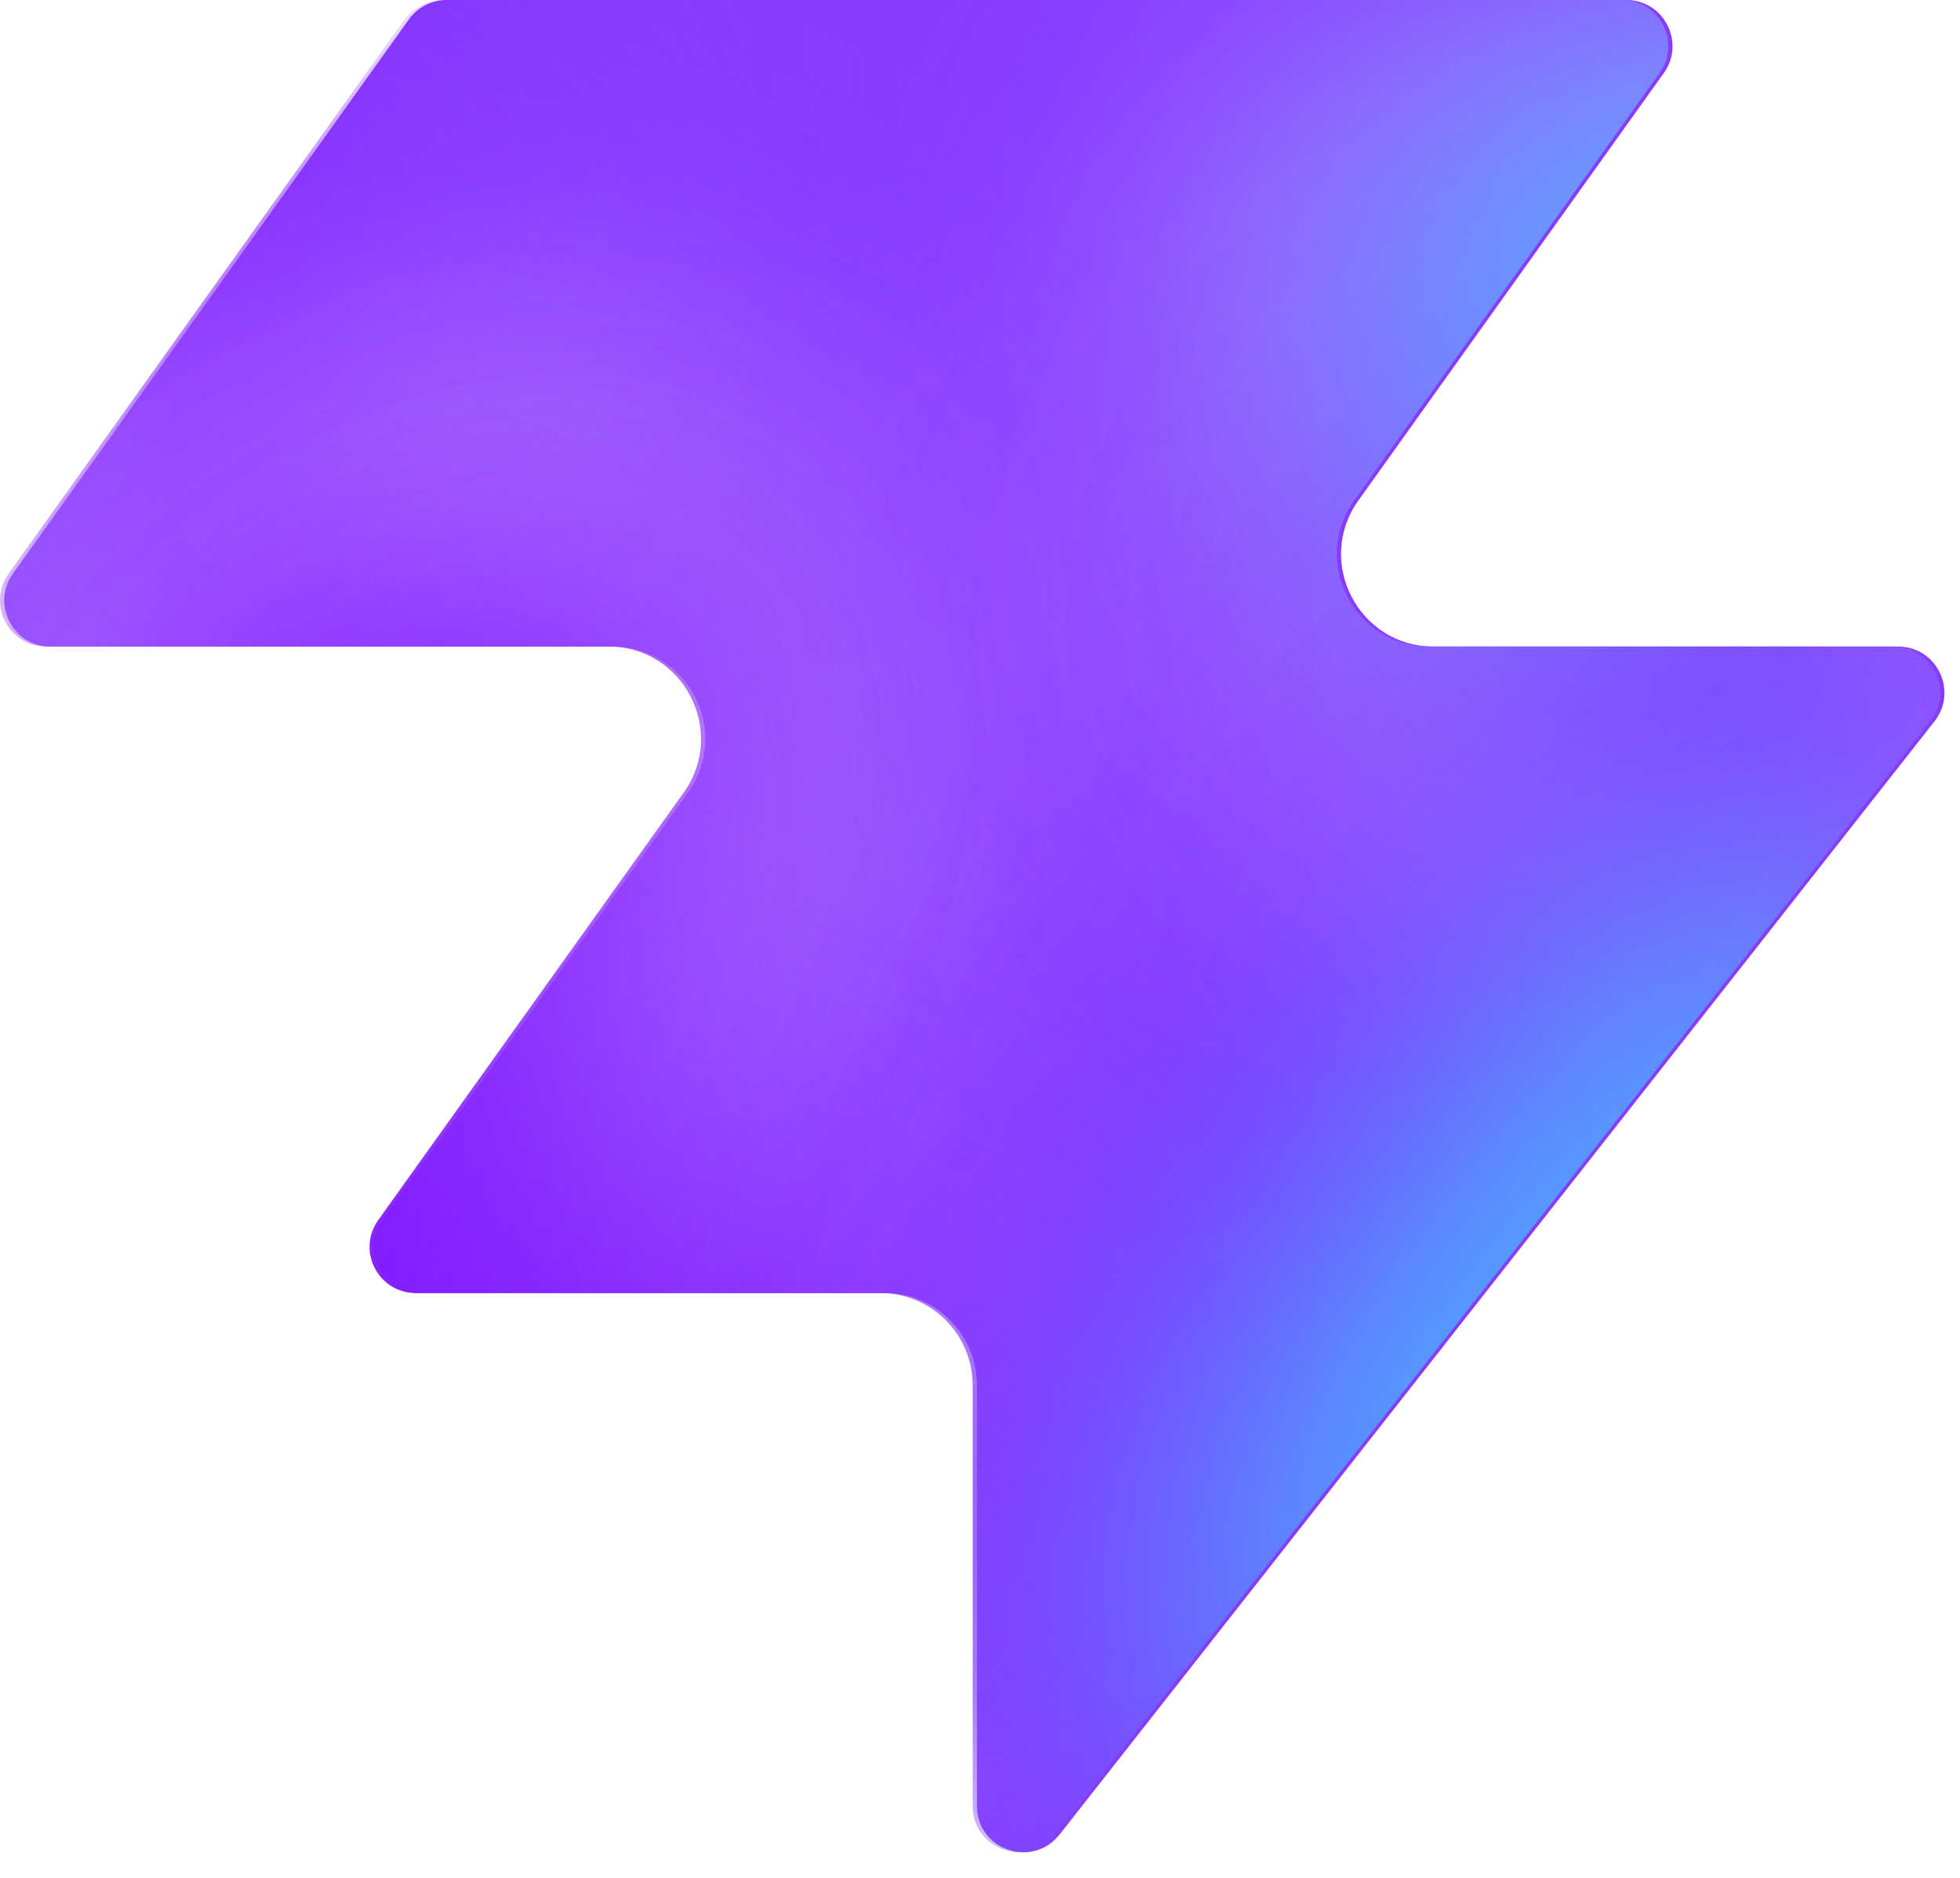
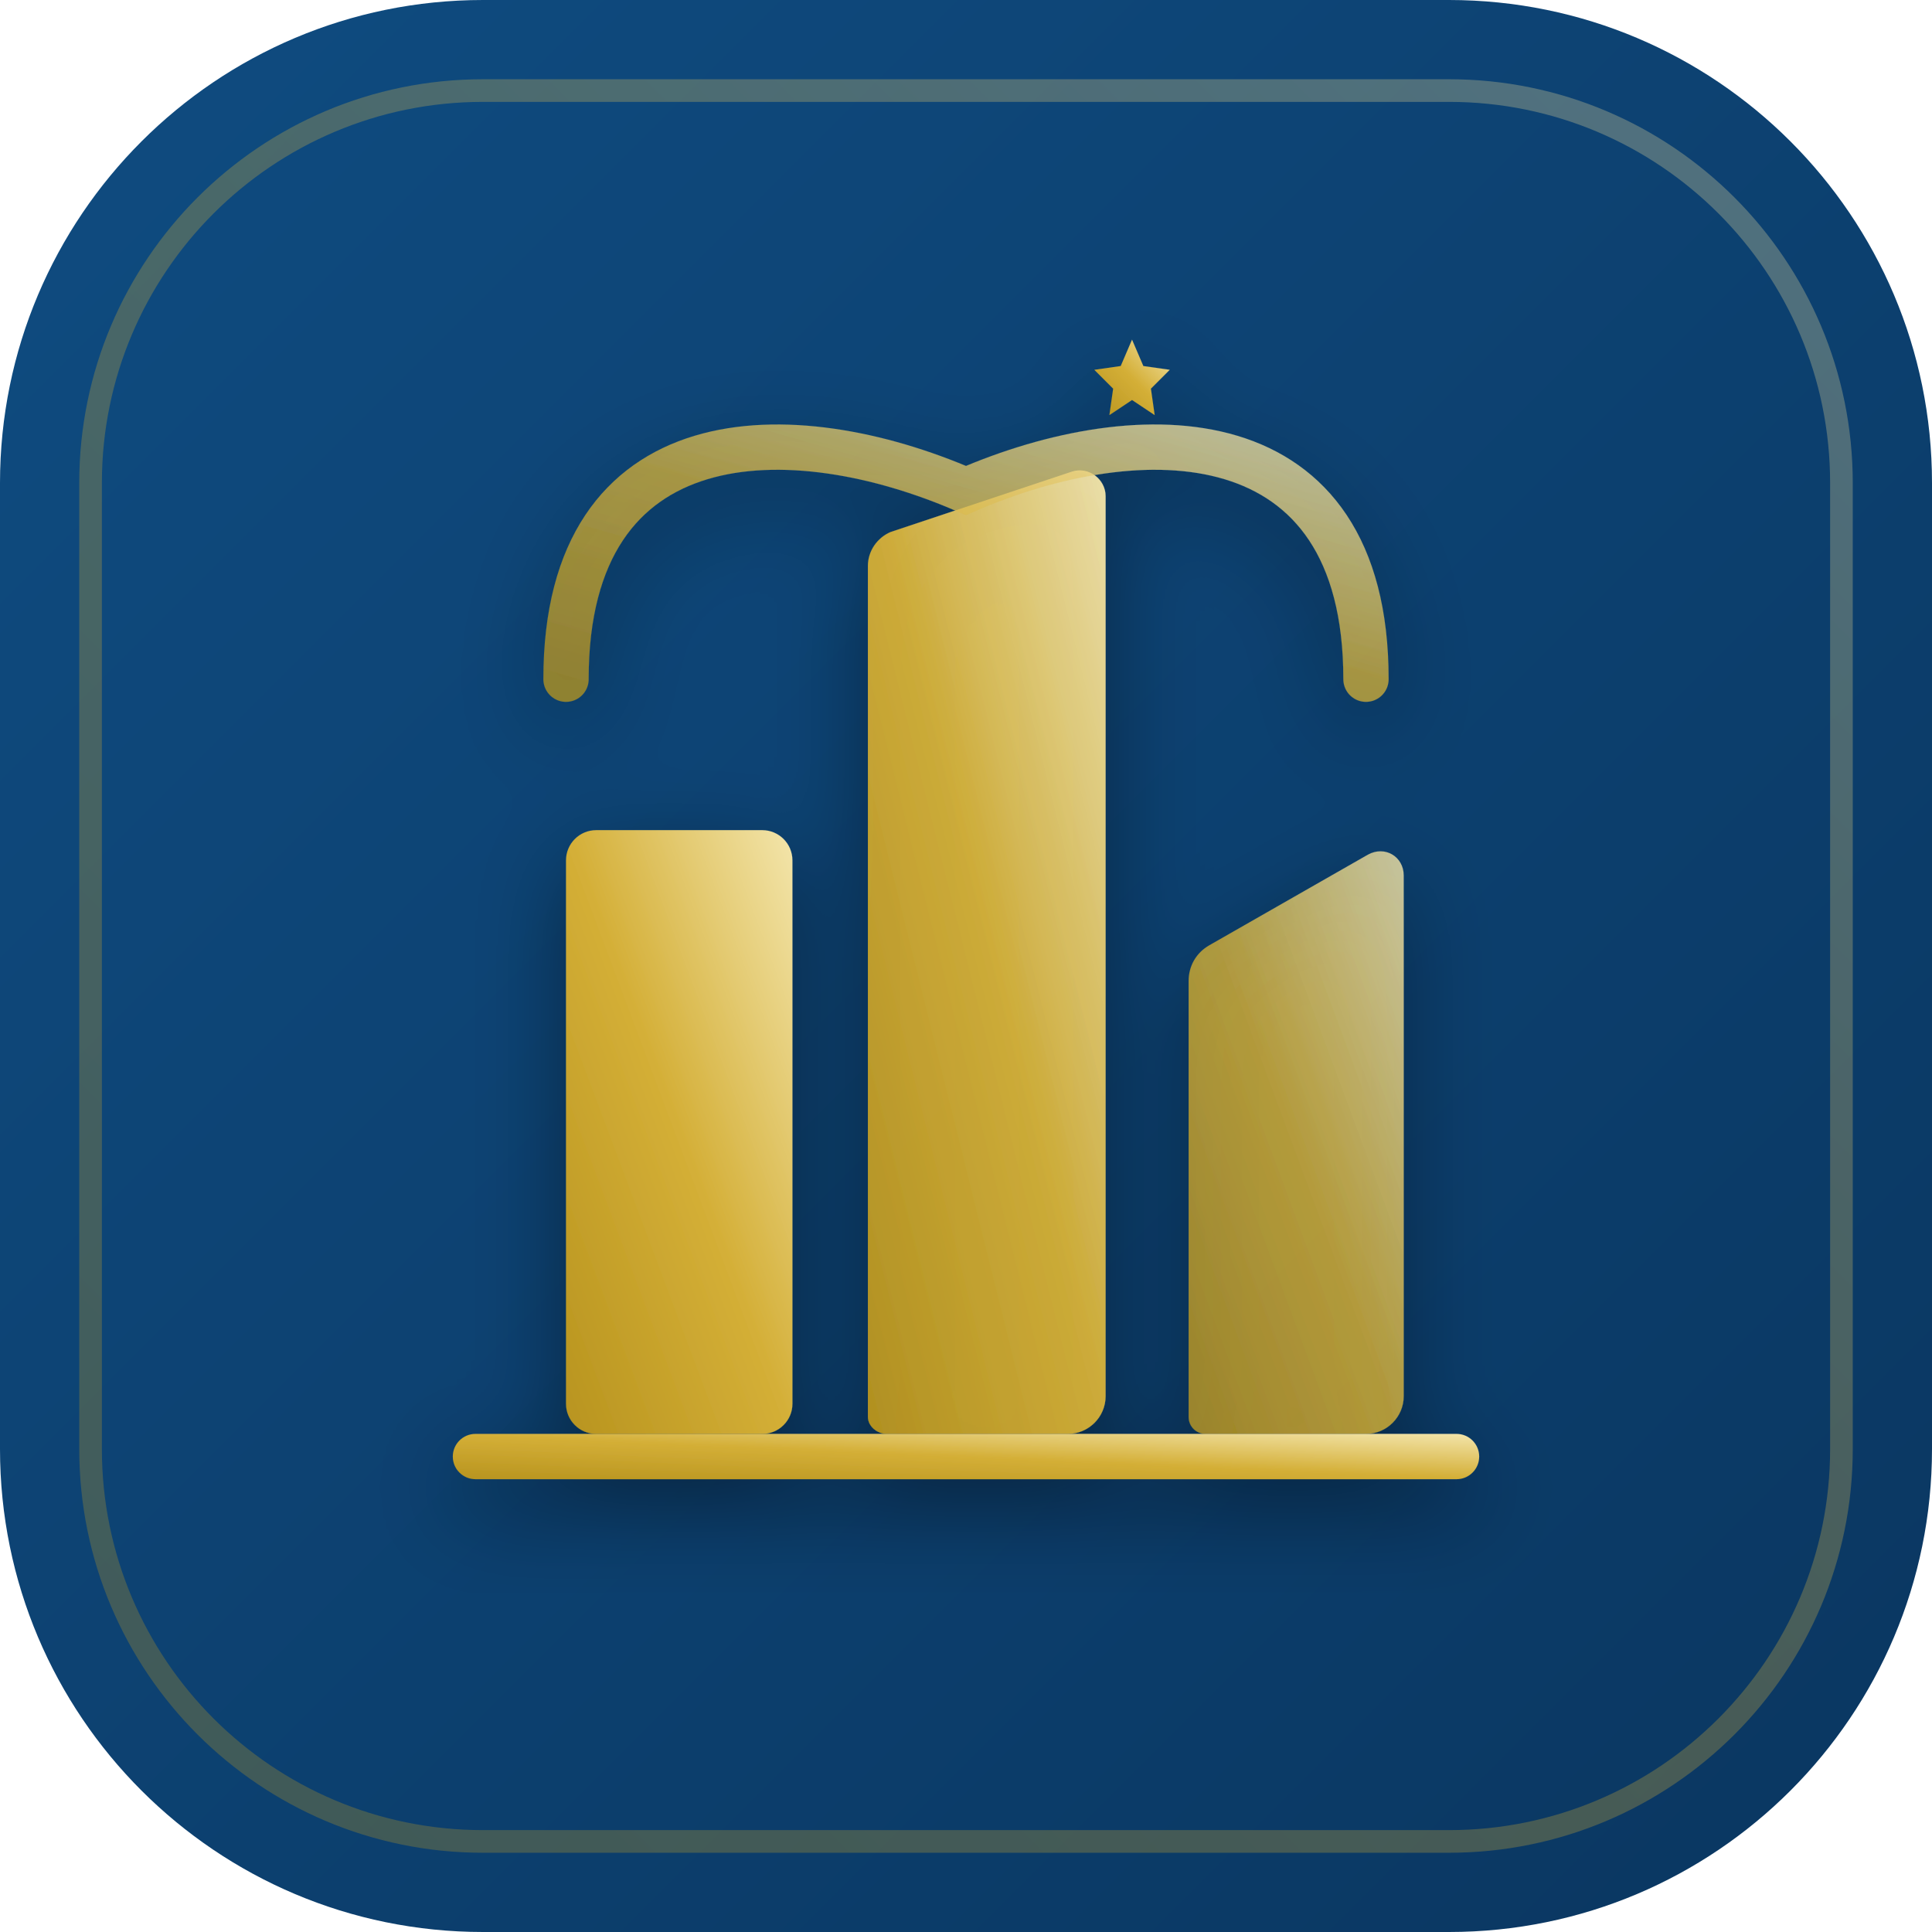
- <svg xmlns="http://www.w3.org/2000/svg" width="48" height="46" fill="none" viewBox="0 0 48 46">
-   <path fill="#863bff" d="M25.946 44.938c-.664.845-2.021.375-2.021-.698V33.937a2.26 2.26 0 0 0-2.262-2.262H10.287c-.92 0-1.456-1.04-.92-1.788l7.48-10.471c1.07-1.497 0-3.578-1.842-3.578H1.237c-.92 0-1.456-1.04-.92-1.788L10.013.474c.214-.297.556-.474.92-.474h28.894c.92 0 1.456 1.04.92 1.788l-7.48 10.471c-1.07 1.498 0 3.579 1.842 3.579h11.377c.943 0 1.473 1.088.89 1.83L25.947 44.94z" style="fill:#863bff;fill:color(display-p3 .525 .23 1);fill-opacity:1" />
-   <mask id="a" width="48" height="46" x="0" y="0" maskUnits="userSpaceOnUse" style="mask-type:alpha">
-     <path fill="#000" d="M25.842 44.938c-.664.844-2.021.375-2.021-.698V33.937a2.26 2.26 0 0 0-2.262-2.262H10.183c-.92 0-1.456-1.04-.92-1.788l7.48-10.471c1.07-1.498 0-3.579-1.842-3.579H1.133c-.92 0-1.456-1.04-.92-1.787L9.91.473c.214-.297.556-.474.92-.474h28.894c.92 0 1.456 1.04.92 1.788l-7.48 10.471c-1.07 1.498 0 3.578 1.842 3.578h11.377c.943 0 1.473 1.088.89 1.832L25.843 44.94z" style="fill:#000;fill-opacity:1" />
-   </mask>
-   <g mask="url(#a)">
-     <g filter="url(#b)">
-       <ellipse cx="5.508" cy="14.704" fill="#ede6ff" rx="5.508" ry="14.704" style="fill:#ede6ff;fill:color(display-p3 .927 .903 1);fill-opacity:1" transform="matrix(.00324 1 1 -.00324 -4.47 31.516)" />
-     </g>
-     <g filter="url(#c)">
-       <ellipse cx="10.399" cy="29.851" fill="#ede6ff" rx="10.399" ry="29.851" style="fill:#ede6ff;fill:color(display-p3 .927 .903 1);fill-opacity:1" transform="matrix(.00324 1 1 -.00324 -39.328 7.883)" />
-     </g>
-     <g filter="url(#d)">
-       <ellipse cx="5.508" cy="30.487" fill="#7e14ff" rx="5.508" ry="30.487" style="fill:#7e14ff;fill:color(display-p3 .492 .077 1);fill-opacity:1" transform="rotate(89.814 -25.913 -14.639)scale(1 -1)" />
-     </g>
-     <g filter="url(#e)">
-       <ellipse cx="5.508" cy="30.599" fill="#7e14ff" rx="5.508" ry="30.599" style="fill:#7e14ff;fill:color(display-p3 .492 .077 1);fill-opacity:1" transform="rotate(89.814 -32.644 -3.334)scale(1 -1)" />
-     </g>
-     <g filter="url(#f)">
-       <ellipse cx="5.508" cy="30.599" fill="#7e14ff" rx="5.508" ry="30.599" style="fill:#7e14ff;fill:color(display-p3 .492 .077 1);fill-opacity:1" transform="matrix(.00324 1 1 -.00324 -34.34 30.47)" />
-     </g>
-     <g filter="url(#g)">
-       <ellipse cx="14.072" cy="22.078" fill="#ede6ff" rx="14.072" ry="22.078" style="fill:#ede6ff;fill:color(display-p3 .927 .903 1);fill-opacity:1" transform="rotate(93.35 24.506 48.493)scale(-1 1)" />
-     </g>
-     <g filter="url(#h)">
-       <ellipse cx="3.47" cy="21.501" fill="#7e14ff" rx="3.47" ry="21.501" style="fill:#7e14ff;fill:color(display-p3 .492 .077 1);fill-opacity:1" transform="rotate(89.009 28.708 47.59)scale(-1 1)" />
-     </g>
-     <g filter="url(#i)">
-       <ellipse cx="3.47" cy="21.501" fill="#7e14ff" rx="3.47" ry="21.501" style="fill:#7e14ff;fill:color(display-p3 .492 .077 1);fill-opacity:1" transform="rotate(89.009 28.708 47.59)scale(-1 1)" />
-     </g>
-     <g filter="url(#j)">
-       <ellipse cx=".387" cy="8.972" fill="#7e14ff" rx="4.407" ry="29.108" style="fill:#7e14ff;fill:color(display-p3 .492 .077 1);fill-opacity:1" transform="rotate(39.51 .387 8.972)" />
-     </g>
-     <g filter="url(#k)">
-       <ellipse cx="47.523" cy="-6.092" fill="#7e14ff" rx="4.407" ry="29.108" style="fill:#7e14ff;fill:color(display-p3 .492 .077 1);fill-opacity:1" transform="rotate(37.892 47.523 -6.092)" />
-     </g>
-     <g filter="url(#l)">
-       <ellipse cx="41.412" cy="6.333" fill="#47bfff" rx="5.971" ry="9.665" style="fill:#47bfff;fill:color(display-p3 .28 .748 1);fill-opacity:1" transform="rotate(37.892 41.412 6.333)" />
-     </g>
-     <g filter="url(#m)">
-       <ellipse cx="-1.879" cy="38.332" fill="#7e14ff" rx="4.407" ry="29.108" style="fill:#7e14ff;fill:color(display-p3 .492 .077 1);fill-opacity:1" transform="rotate(37.892 -1.88 38.332)" />
-     </g>
-     <g filter="url(#n)">
-       <ellipse cx="-1.879" cy="38.332" fill="#7e14ff" rx="4.407" ry="29.108" style="fill:#7e14ff;fill:color(display-p3 .492 .077 1);fill-opacity:1" transform="rotate(37.892 -1.88 38.332)" />
-     </g>
-     <g filter="url(#o)">
-       <ellipse cx="35.651" cy="29.907" fill="#7e14ff" rx="4.407" ry="29.108" style="fill:#7e14ff;fill:color(display-p3 .492 .077 1);fill-opacity:1" transform="rotate(37.892 35.651 29.907)" />
-     </g>
-     <g filter="url(#p)">
-       <ellipse cx="38.418" cy="32.4" fill="#47bfff" rx="5.971" ry="15.297" style="fill:#47bfff;fill:color(display-p3 .28 .748 1);fill-opacity:1" transform="rotate(37.892 38.418 32.4)" />
-     </g>
-   </g>
+ <svg xmlns="http://www.w3.org/2000/svg" viewBox="0 0 512 512" width="100%" height="100%">
  <defs>
-     <filter id="b" width="60.045" height="41.654" x="-19.77" y="16.149" color-interpolation-filters="sRGB" filterUnits="userSpaceOnUse">
-       <feFlood flood-opacity="0" result="BackgroundImageFix" />
-       <feBlend in="SourceGraphic" in2="BackgroundImageFix" result="shape" />
-       <feGaussianBlur result="effect1_foregroundBlur_2002_17158" stdDeviation="7.659" />
-     </filter>
-     <filter id="c" width="90.34" height="51.437" x="-54.613" y="-7.533" color-interpolation-filters="sRGB" filterUnits="userSpaceOnUse">
-       <feFlood flood-opacity="0" result="BackgroundImageFix" />
-       <feBlend in="SourceGraphic" in2="BackgroundImageFix" result="shape" />
-       <feGaussianBlur result="effect1_foregroundBlur_2002_17158" stdDeviation="7.659" />
-     </filter>
-     <filter id="d" width="79.355" height="29.4" x="-49.64" y="2.03" color-interpolation-filters="sRGB" filterUnits="userSpaceOnUse">
-       <feFlood flood-opacity="0" result="BackgroundImageFix" />
-       <feBlend in="SourceGraphic" in2="BackgroundImageFix" result="shape" />
-       <feGaussianBlur result="effect1_foregroundBlur_2002_17158" stdDeviation="4.596" />
-     </filter>
-     <filter id="e" width="79.579" height="29.4" x="-45.045" y="20.029" color-interpolation-filters="sRGB" filterUnits="userSpaceOnUse">
-       <feFlood flood-opacity="0" result="BackgroundImageFix" />
-       <feBlend in="SourceGraphic" in2="BackgroundImageFix" result="shape" />
-       <feGaussianBlur result="effect1_foregroundBlur_2002_17158" stdDeviation="4.596" />
-     </filter>
-     <filter id="f" width="79.579" height="29.4" x="-43.513" y="21.178" color-interpolation-filters="sRGB" filterUnits="userSpaceOnUse">
-       <feFlood flood-opacity="0" result="BackgroundImageFix" />
-       <feBlend in="SourceGraphic" in2="BackgroundImageFix" result="shape" />
-       <feGaussianBlur result="effect1_foregroundBlur_2002_17158" stdDeviation="4.596" />
-     </filter>
-     <filter id="g" width="74.749" height="58.852" x="15.756" y="-17.901" color-interpolation-filters="sRGB" filterUnits="userSpaceOnUse">
-       <feFlood flood-opacity="0" result="BackgroundImageFix" />
-       <feBlend in="SourceGraphic" in2="BackgroundImageFix" result="shape" />
-       <feGaussianBlur result="effect1_foregroundBlur_2002_17158" stdDeviation="7.659" />
-     </filter>
-     <filter id="h" width="61.377" height="25.362" x="23.548" y="2.284" color-interpolation-filters="sRGB" filterUnits="userSpaceOnUse">
-       <feFlood flood-opacity="0" result="BackgroundImageFix" />
-       <feBlend in="SourceGraphic" in2="BackgroundImageFix" result="shape" />
-       <feGaussianBlur result="effect1_foregroundBlur_2002_17158" stdDeviation="4.596" />
-     </filter>
-     <filter id="i" width="61.377" height="25.362" x="23.548" y="2.284" color-interpolation-filters="sRGB" filterUnits="userSpaceOnUse">
-       <feFlood flood-opacity="0" result="BackgroundImageFix" />
-       <feBlend in="SourceGraphic" in2="BackgroundImageFix" result="shape" />
-       <feGaussianBlur result="effect1_foregroundBlur_2002_17158" stdDeviation="4.596" />
-     </filter>
-     <filter id="j" width="56.045" height="63.649" x="-27.636" y="-22.853" color-interpolation-filters="sRGB" filterUnits="userSpaceOnUse">
-       <feFlood flood-opacity="0" result="BackgroundImageFix" />
-       <feBlend in="SourceGraphic" in2="BackgroundImageFix" result="shape" />
-       <feGaussianBlur result="effect1_foregroundBlur_2002_17158" stdDeviation="4.596" />
-     </filter>
-     <filter id="k" width="54.814" height="64.646" x="20.116" y="-38.415" color-interpolation-filters="sRGB" filterUnits="userSpaceOnUse">
-       <feFlood flood-opacity="0" result="BackgroundImageFix" />
-       <feBlend in="SourceGraphic" in2="BackgroundImageFix" result="shape" />
-       <feGaussianBlur result="effect1_foregroundBlur_2002_17158" stdDeviation="4.596" />
-     </filter>
-     <filter id="l" width="33.541" height="35.313" x="24.641" y="-11.323" color-interpolation-filters="sRGB" filterUnits="userSpaceOnUse">
-       <feFlood flood-opacity="0" result="BackgroundImageFix" />
-       <feBlend in="SourceGraphic" in2="BackgroundImageFix" result="shape" />
-       <feGaussianBlur result="effect1_foregroundBlur_2002_17158" stdDeviation="4.596" />
-     </filter>
-     <filter id="m" width="54.814" height="64.646" x="-29.286" y="6.009" color-interpolation-filters="sRGB" filterUnits="userSpaceOnUse">
-       <feFlood flood-opacity="0" result="BackgroundImageFix" />
-       <feBlend in="SourceGraphic" in2="BackgroundImageFix" result="shape" />
-       <feGaussianBlur result="effect1_foregroundBlur_2002_17158" stdDeviation="4.596" />
-     </filter>
-     <filter id="n" width="54.814" height="64.646" x="-29.286" y="6.009" color-interpolation-filters="sRGB" filterUnits="userSpaceOnUse">
-       <feFlood flood-opacity="0" result="BackgroundImageFix" />
-       <feBlend in="SourceGraphic" in2="BackgroundImageFix" result="shape" />
-       <feGaussianBlur result="effect1_foregroundBlur_2002_17158" stdDeviation="4.596" />
-     </filter>
-     <filter id="o" width="54.814" height="64.646" x="8.244" y="-2.416" color-interpolation-filters="sRGB" filterUnits="userSpaceOnUse">
-       <feFlood flood-opacity="0" result="BackgroundImageFix" />
-       <feBlend in="SourceGraphic" in2="BackgroundImageFix" result="shape" />
-       <feGaussianBlur result="effect1_foregroundBlur_2002_17158" stdDeviation="4.596" />
-     </filter>
-     <filter id="p" width="39.409" height="43.623" x="18.713" y="10.588" color-interpolation-filters="sRGB" filterUnits="userSpaceOnUse">
-       <feFlood flood-opacity="0" result="BackgroundImageFix" />
-       <feBlend in="SourceGraphic" in2="BackgroundImageFix" result="shape" />
-       <feGaussianBlur result="effect1_foregroundBlur_2002_17158" stdDeviation="4.596" />
+     <linearGradient id="bgGrad" x1="0%" y1="0%" x2="100%" y2="100%">
+       <stop offset="0%" stop-color="#0F4C81" />
+       <stop offset="100%" stop-color="#0A3660" />
+     </linearGradient>
+     <linearGradient id="goldGrad" x1="0%" y1="100%" x2="100%" y2="0%">
+       <stop offset="0%" stop-color="#B8941F" />
+       <stop offset="50%" stop-color="#D4AF37" />
+       <stop offset="100%" stop-color="#F3E5AB" />
+     </linearGradient>
+     <filter id="dropShadow" x="-10%" y="-10%" width="120%" height="120%">
+       <feDropShadow dx="0" dy="8" stdDeviation="12" flood-color="#000000" flood-opacity="0.4" />
    </filter>
  </defs>
+   <rect width="512" height="512" rx="128" fill="url(#bgGrad)" />
+   <rect x="24" y="24" width="464" height="464" rx="104" fill="none" stroke="url(#goldGrad)" stroke-width="6" opacity="0.3" />
+   <g filter="url(#dropShadow)">
+     <rect x="150" y="220" width="60" height="160" rx="8" fill="url(#goldGrad)" />
+     <path d="M230,380 V150 c0,-4 2.5,-7.5 6,-9 l48,-16 c4.5,-1.5 9,2 9,6.5 v238.5 c0,5.5 -4.5,10 -10,10 h-48 c-2.5,0 -5,-2 -5,-4.5 Z" fill="url(#goldGrad)" opacity="0.95" />
+     <path d="M315,380 V260 c0,-4 2,-7.5 5.5,-9.5 l42,-24 c4.5,-2.5 9.5,0.5 9.5,5.5 v138 c0,5.5 -4.5,10 -10,10 h-42.5 c-2.5,0 -4.5,-2 -4.5,-4.5 Z" fill="url(#goldGrad)" opacity="0.8" />
+     <rect x="120" y="380" width="272" height="12" rx="6" fill="url(#goldGrad)" />
+     <path d="M150,180 C150,110 210,110 256,130 C302,110 362,110 362,180" fill="none" stroke="url(#goldGrad)" stroke-width="12" stroke-linecap="round" opacity="0.75" />
+     <path d="M300,90 L303,97 L310,98 L305,103 L306,110 L300,106 L294,110 L295,103 L290,98 L297,97 Z" fill="url(#goldGrad)" />
+   </g>
</svg>
